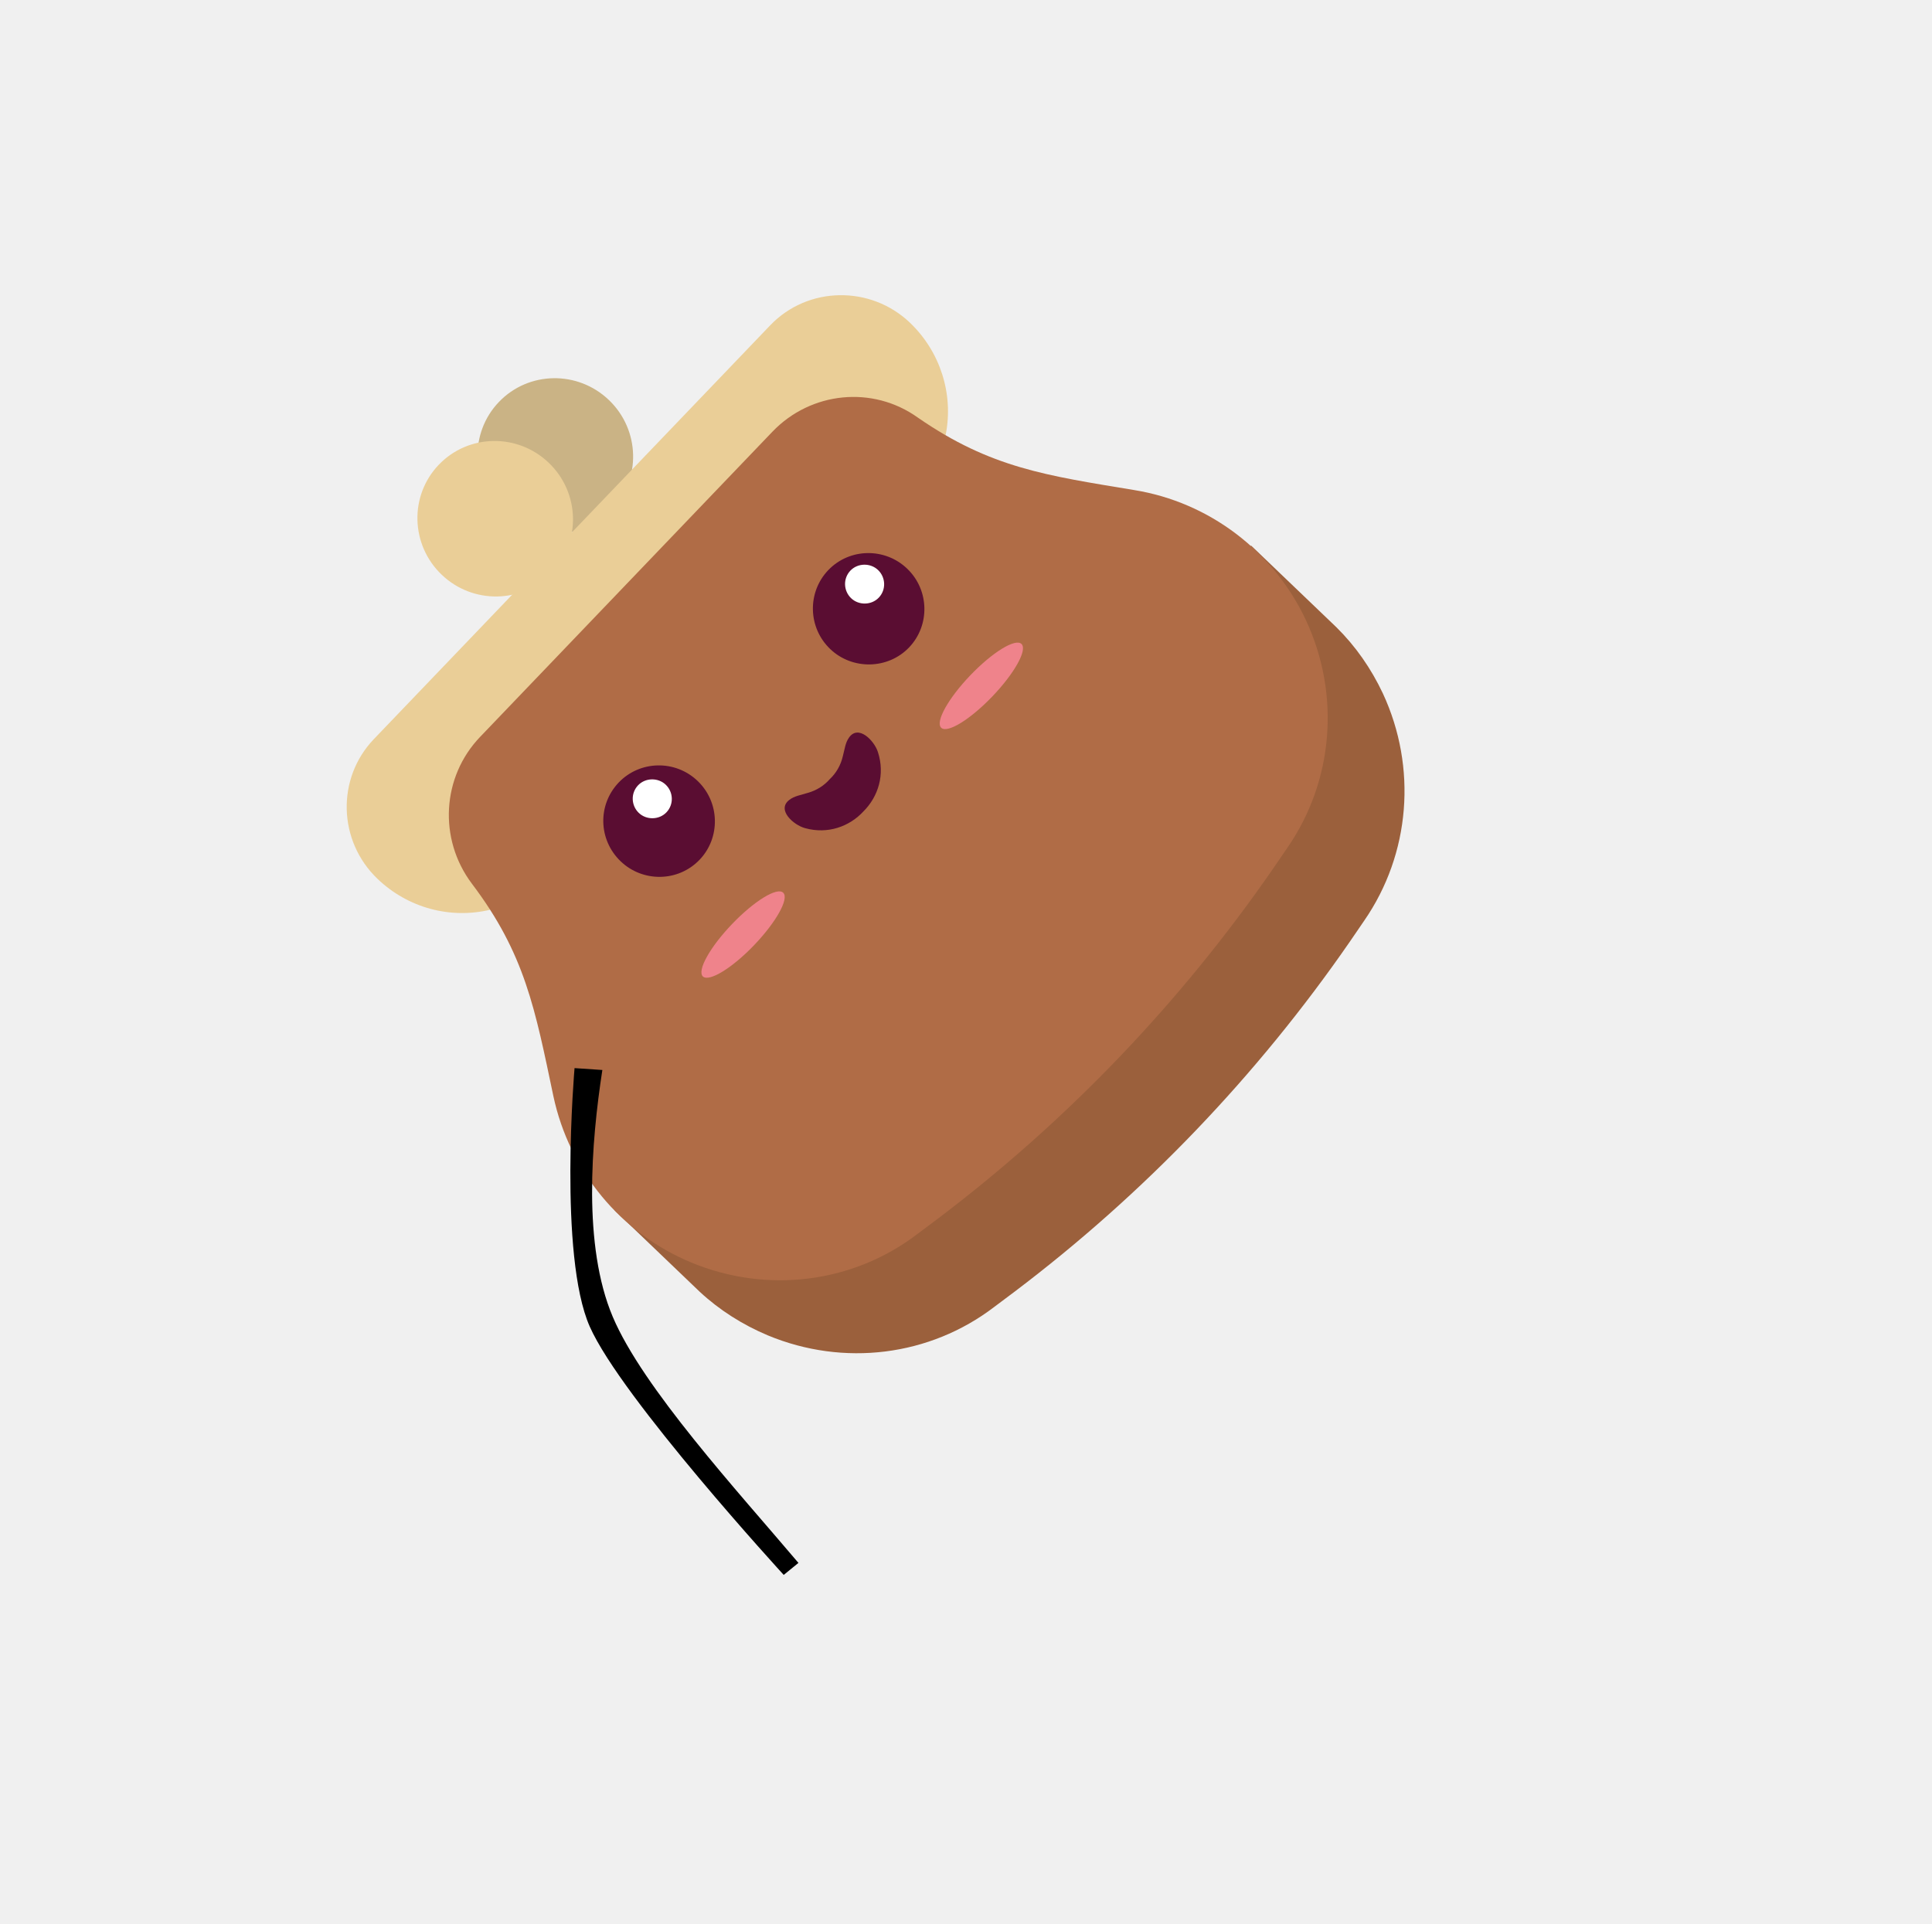
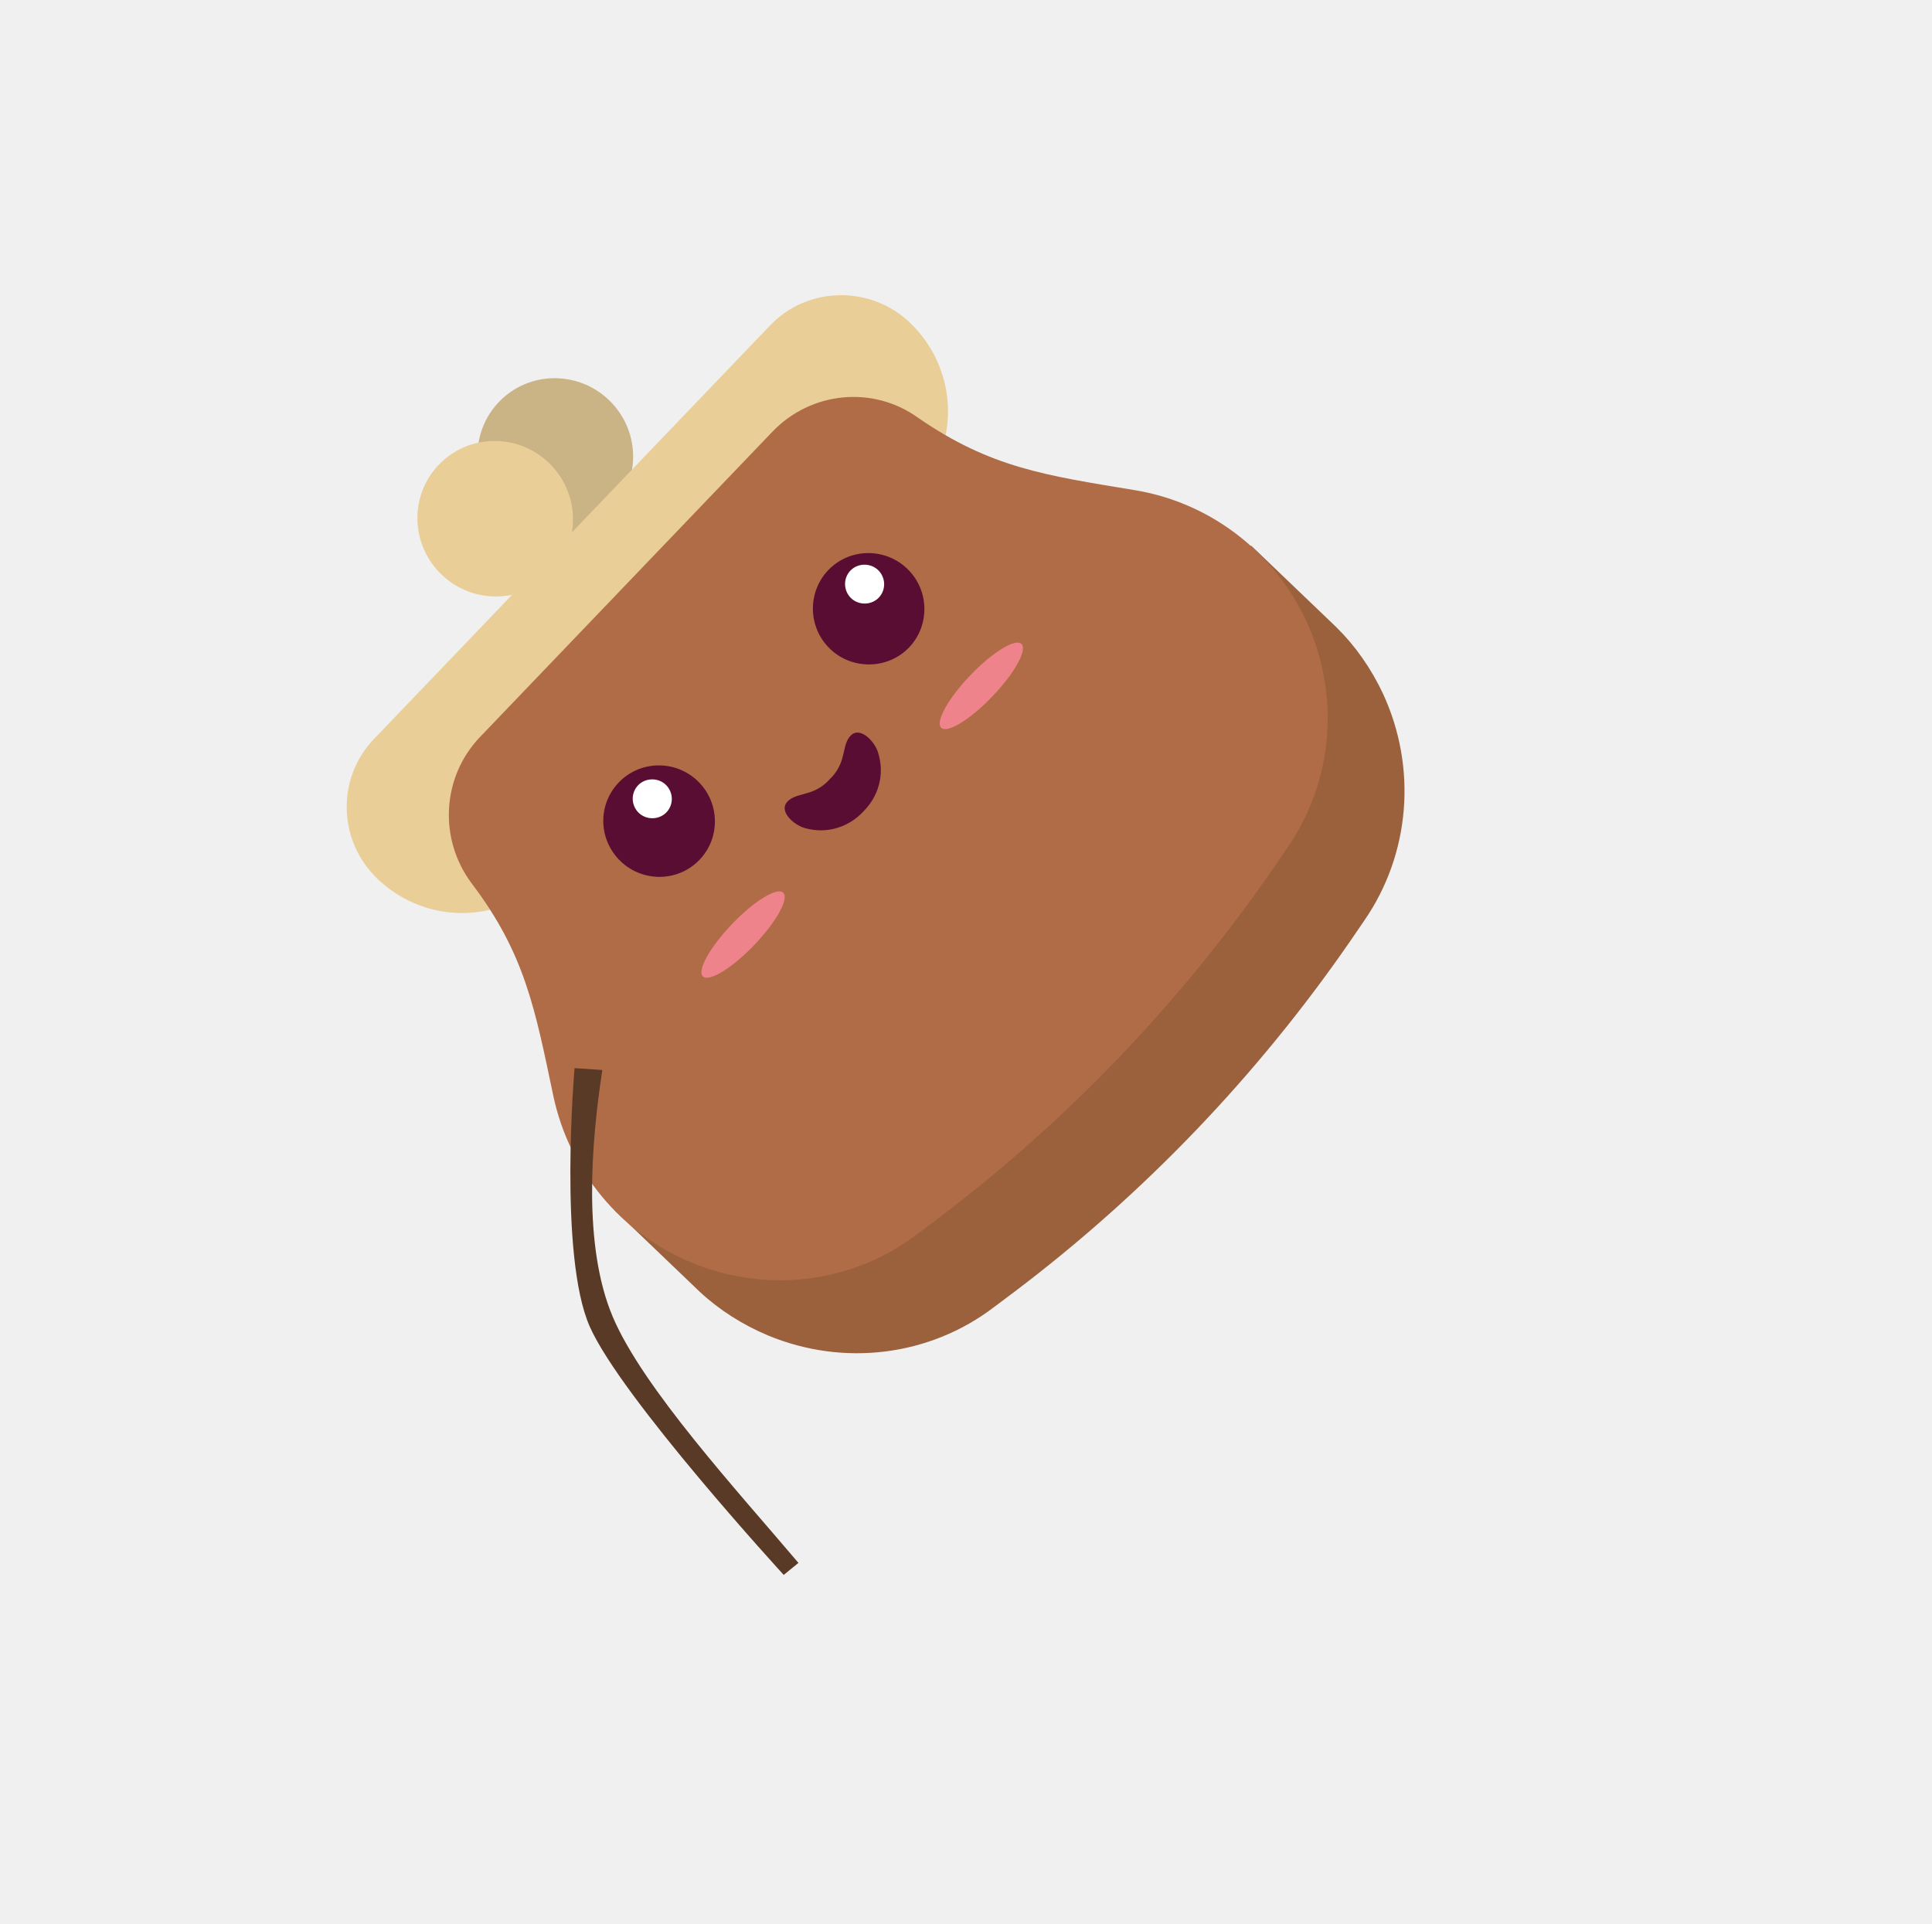
<svg xmlns="http://www.w3.org/2000/svg" width="497" height="495" viewBox="0 0 497 495" fill="none">
  <g clip-path="url(#clip0)">
    <path d="M321.934 140.309L318.782 143.6C314.981 142.161 311.114 141.1 307.182 140.415C284.578 136.669 270.3 134.735 251.599 121.815C239.721 113.667 223.727 115.225 213.831 125.558L138.623 204.088C128.727 214.421 127.934 230.391 136.587 241.906C150.304 260.032 152.852 274.212 157.571 296.634C158.351 300.609 159.656 304.5 161.254 308.085L158.102 311.376L180.022 332.369C185.035 337.024 191.005 340.834 197.55 343.58C217.03 351.67 239.167 348.951 255.776 336.244L261.019 332.314C294.32 307.123 323.421 276.736 347.224 242.303L350.923 236.895C362.825 219.678 364.585 197.444 355.738 178.406C352.712 171.986 348.725 166.26 343.781 161.379L321.861 140.386L321.934 140.309Z" fill="#9B603C" />
    <path d="M157.368 131.208C164.979 123.26 164.653 110.596 156.639 102.921C148.625 95.246 135.958 95.466 128.347 103.414C120.736 111.361 121.063 124.025 129.077 131.7C137.091 139.375 149.757 139.155 157.368 131.208Z" fill="#CAB385" />
    <path d="M198.147 83.683L96.183 190.151C86.507 200.254 86.922 216.353 97.111 226.111C104.907 233.577 115.823 236.548 126.222 234.033L153.004 227.546L237.962 138.836L243.286 111.799C245.349 101.301 241.832 90.449 234.114 83.057C224.003 73.374 207.823 73.58 198.147 83.683Z" fill="#EACE97" />
    <path d="M198.703 111.07L123.495 189.6C113.672 199.856 112.729 215.829 121.382 227.344C135.098 245.469 137.647 259.65 142.366 282.072C146.475 301.268 159.685 317.295 177.795 324.807C197.275 332.897 219.411 330.179 236.021 317.471L241.264 313.541C274.565 288.35 303.666 257.964 327.468 223.53L331.168 218.122C343.069 200.905 344.829 178.671 335.983 159.633C327.695 141.865 311.109 129.208 291.757 126.083C269.153 122.337 254.875 120.403 236.174 107.482C224.516 99.105 208.599 100.737 198.703 111.07Z" fill="#B06C46" />
    <path d="M141.902 147.357C149.513 139.41 149.186 126.746 141.172 119.071C133.158 111.396 120.491 111.616 112.88 119.564C105.269 127.511 105.596 140.175 113.61 147.85C121.624 155.525 134.291 155.305 141.902 147.357Z" fill="#EACE97" />
    <g clip-path="url(#clip1)">
      <path fill-rule="evenodd" clip-rule="evenodd" d="M207.806 203.991C206.069 204.543 204.323 204.79 203.059 205.794C199.709 208.345 204.111 212.265 207.113 213.073C212.964 214.69 218.543 212.65 222.152 208.723C225.919 204.948 227.716 199.286 225.848 193.51C224.911 190.546 220.805 186.318 218.401 189.774C217.452 191.081 217.281 192.836 216.805 194.595C216.27 196.888 215.115 198.883 213.487 200.425C212.017 202.118 210.074 203.358 207.806 203.991Z" fill="#5A0D32" />
      <path fill-rule="evenodd" clip-rule="evenodd" d="M193.988 243.178C199.668 237.247 203.054 231.188 201.479 229.679C199.903 228.17 193.996 231.815 188.317 237.746C182.637 243.676 179.25 249.735 180.826 251.244C182.475 252.676 188.382 249.031 193.988 243.178Z" fill="#EF838B" />
      <path fill-rule="evenodd" clip-rule="evenodd" d="M255.284 179.175C260.963 173.245 264.35 167.185 262.774 165.677C261.199 164.168 255.292 167.813 249.612 173.743C243.932 179.674 240.546 185.733 242.121 187.242C243.697 188.751 249.604 185.106 255.284 179.175Z" fill="#EF838B" />
      <path fill-rule="evenodd" clip-rule="evenodd" d="M179.951 221.213C185.371 215.554 185.226 206.445 179.462 200.926C173.699 195.406 164.593 195.654 159.173 201.313C153.681 207.048 153.899 216.081 159.662 221.601C165.349 227.048 174.459 226.948 179.951 221.213Z" fill="#5A0D32" />
      <path fill-rule="evenodd" clip-rule="evenodd" d="M171.434 209.005C173.385 206.968 173.234 203.785 171.263 201.897C169.291 200.009 166.033 200.071 164.154 202.033C162.203 204.07 162.354 207.253 164.325 209.141C166.297 211.029 169.555 210.967 171.434 209.005Z" fill="white" />
      <path fill-rule="evenodd" clip-rule="evenodd" d="M233.845 166.585C239.265 160.926 239.12 151.818 233.356 146.298C227.669 140.851 218.559 140.951 213.067 146.686C207.647 152.345 207.793 161.454 213.556 166.973C219.243 172.42 228.425 172.245 233.845 166.585Z" fill="#5A0D32" />
      <path fill-rule="evenodd" clip-rule="evenodd" d="M226.054 153.771C228.006 151.733 227.855 148.551 225.883 146.663C223.911 144.774 220.653 144.837 218.774 146.799C216.823 148.836 216.974 152.018 218.946 153.906C220.917 155.795 224.175 155.732 226.054 153.771Z" fill="white" />
    </g>
-     <path d="M147.8 274.807C147.8 274.807 143.626 323.004 151.709 341.302C159.791 359.601 201.609 405.197 201.609 405.197L205.395 402.108C189.672 383.534 165.357 357.053 157.624 338.781C149.891 320.508 152.084 293.933 154.954 275.29L147.8 274.807Z" fill="black" />
+     <path d="M147.8 274.807C147.8 274.807 143.626 323.004 151.709 341.302C159.791 359.601 201.609 405.197 201.609 405.197L205.395 402.108C189.672 383.534 165.357 357.053 157.624 338.781C149.891 320.508 152.084 293.933 154.954 275.29L147.8 274.807Z" fill="#593A26" />
  </g>
  <defs>
    <clipPath id="clip0">
      <rect width="328.751" height="372.391" fill="white" transform="translate(0 237.429) rotate(-46.2376)" />
    </clipPath>
    <clipPath id="clip1">
      <rect width="118.479" height="54.1" fill="white" transform="translate(144.59 216.541) rotate(-46.2376)" />
    </clipPath>
  </defs>
</svg>
